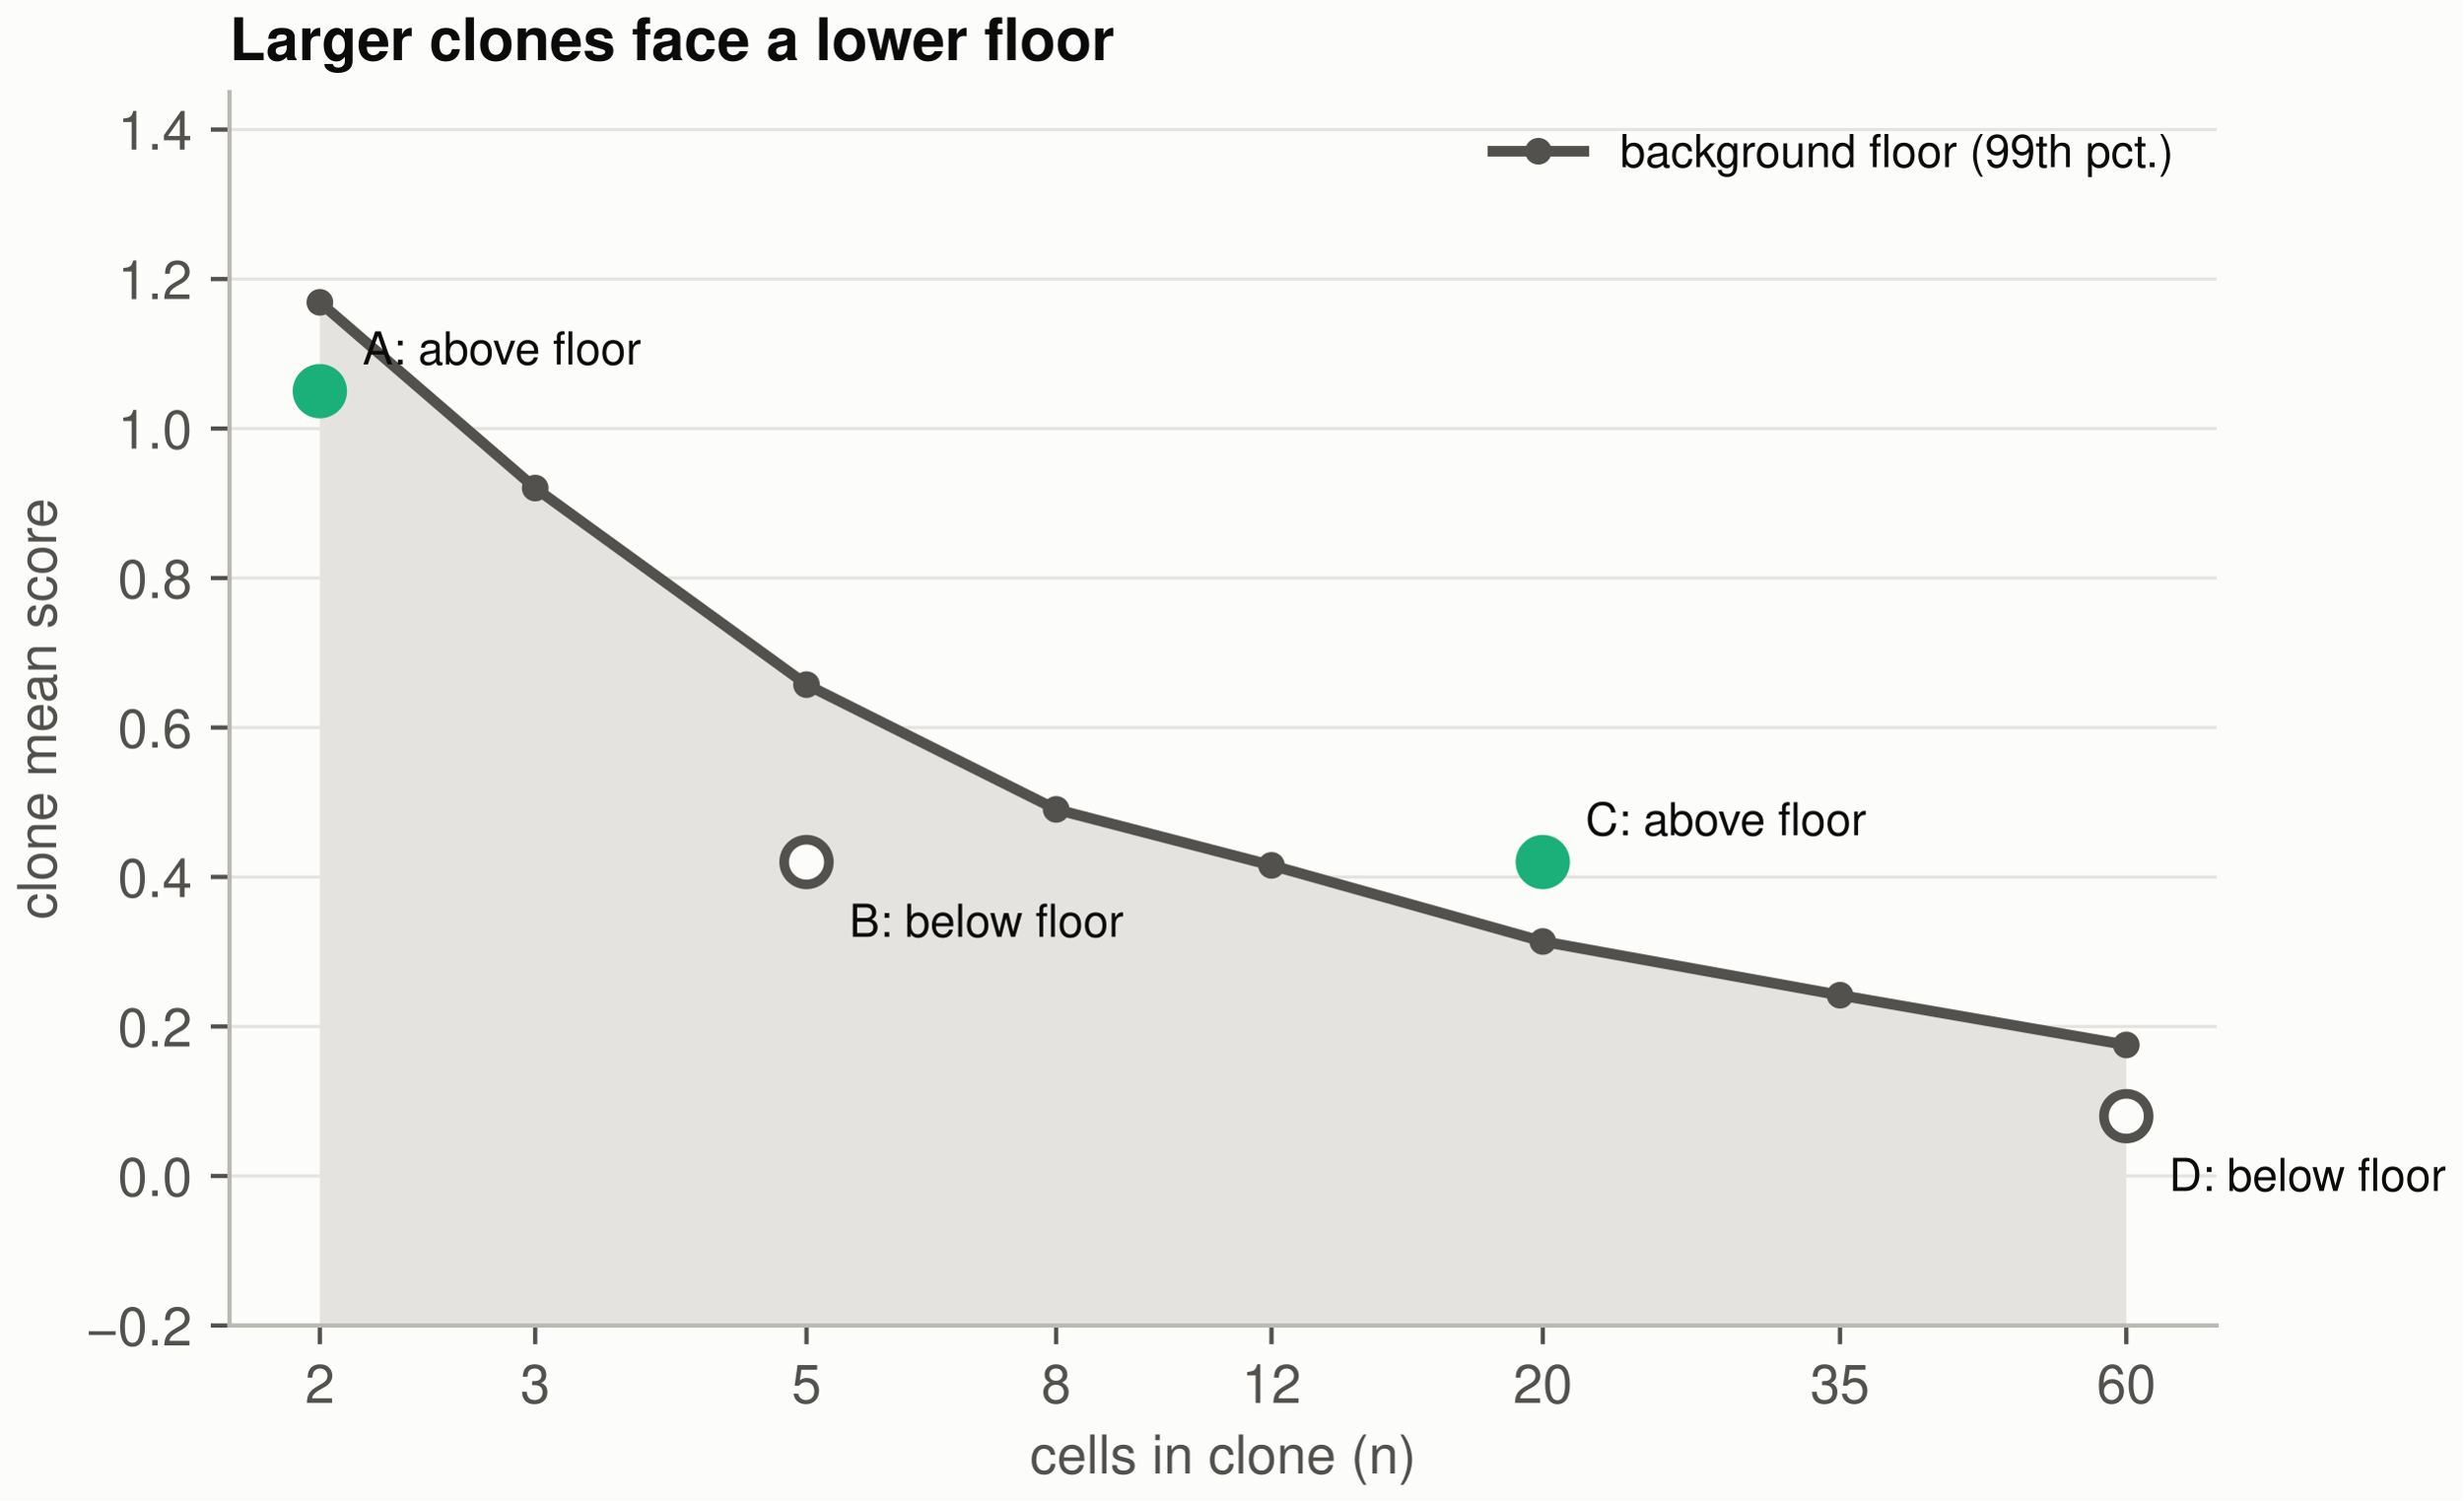
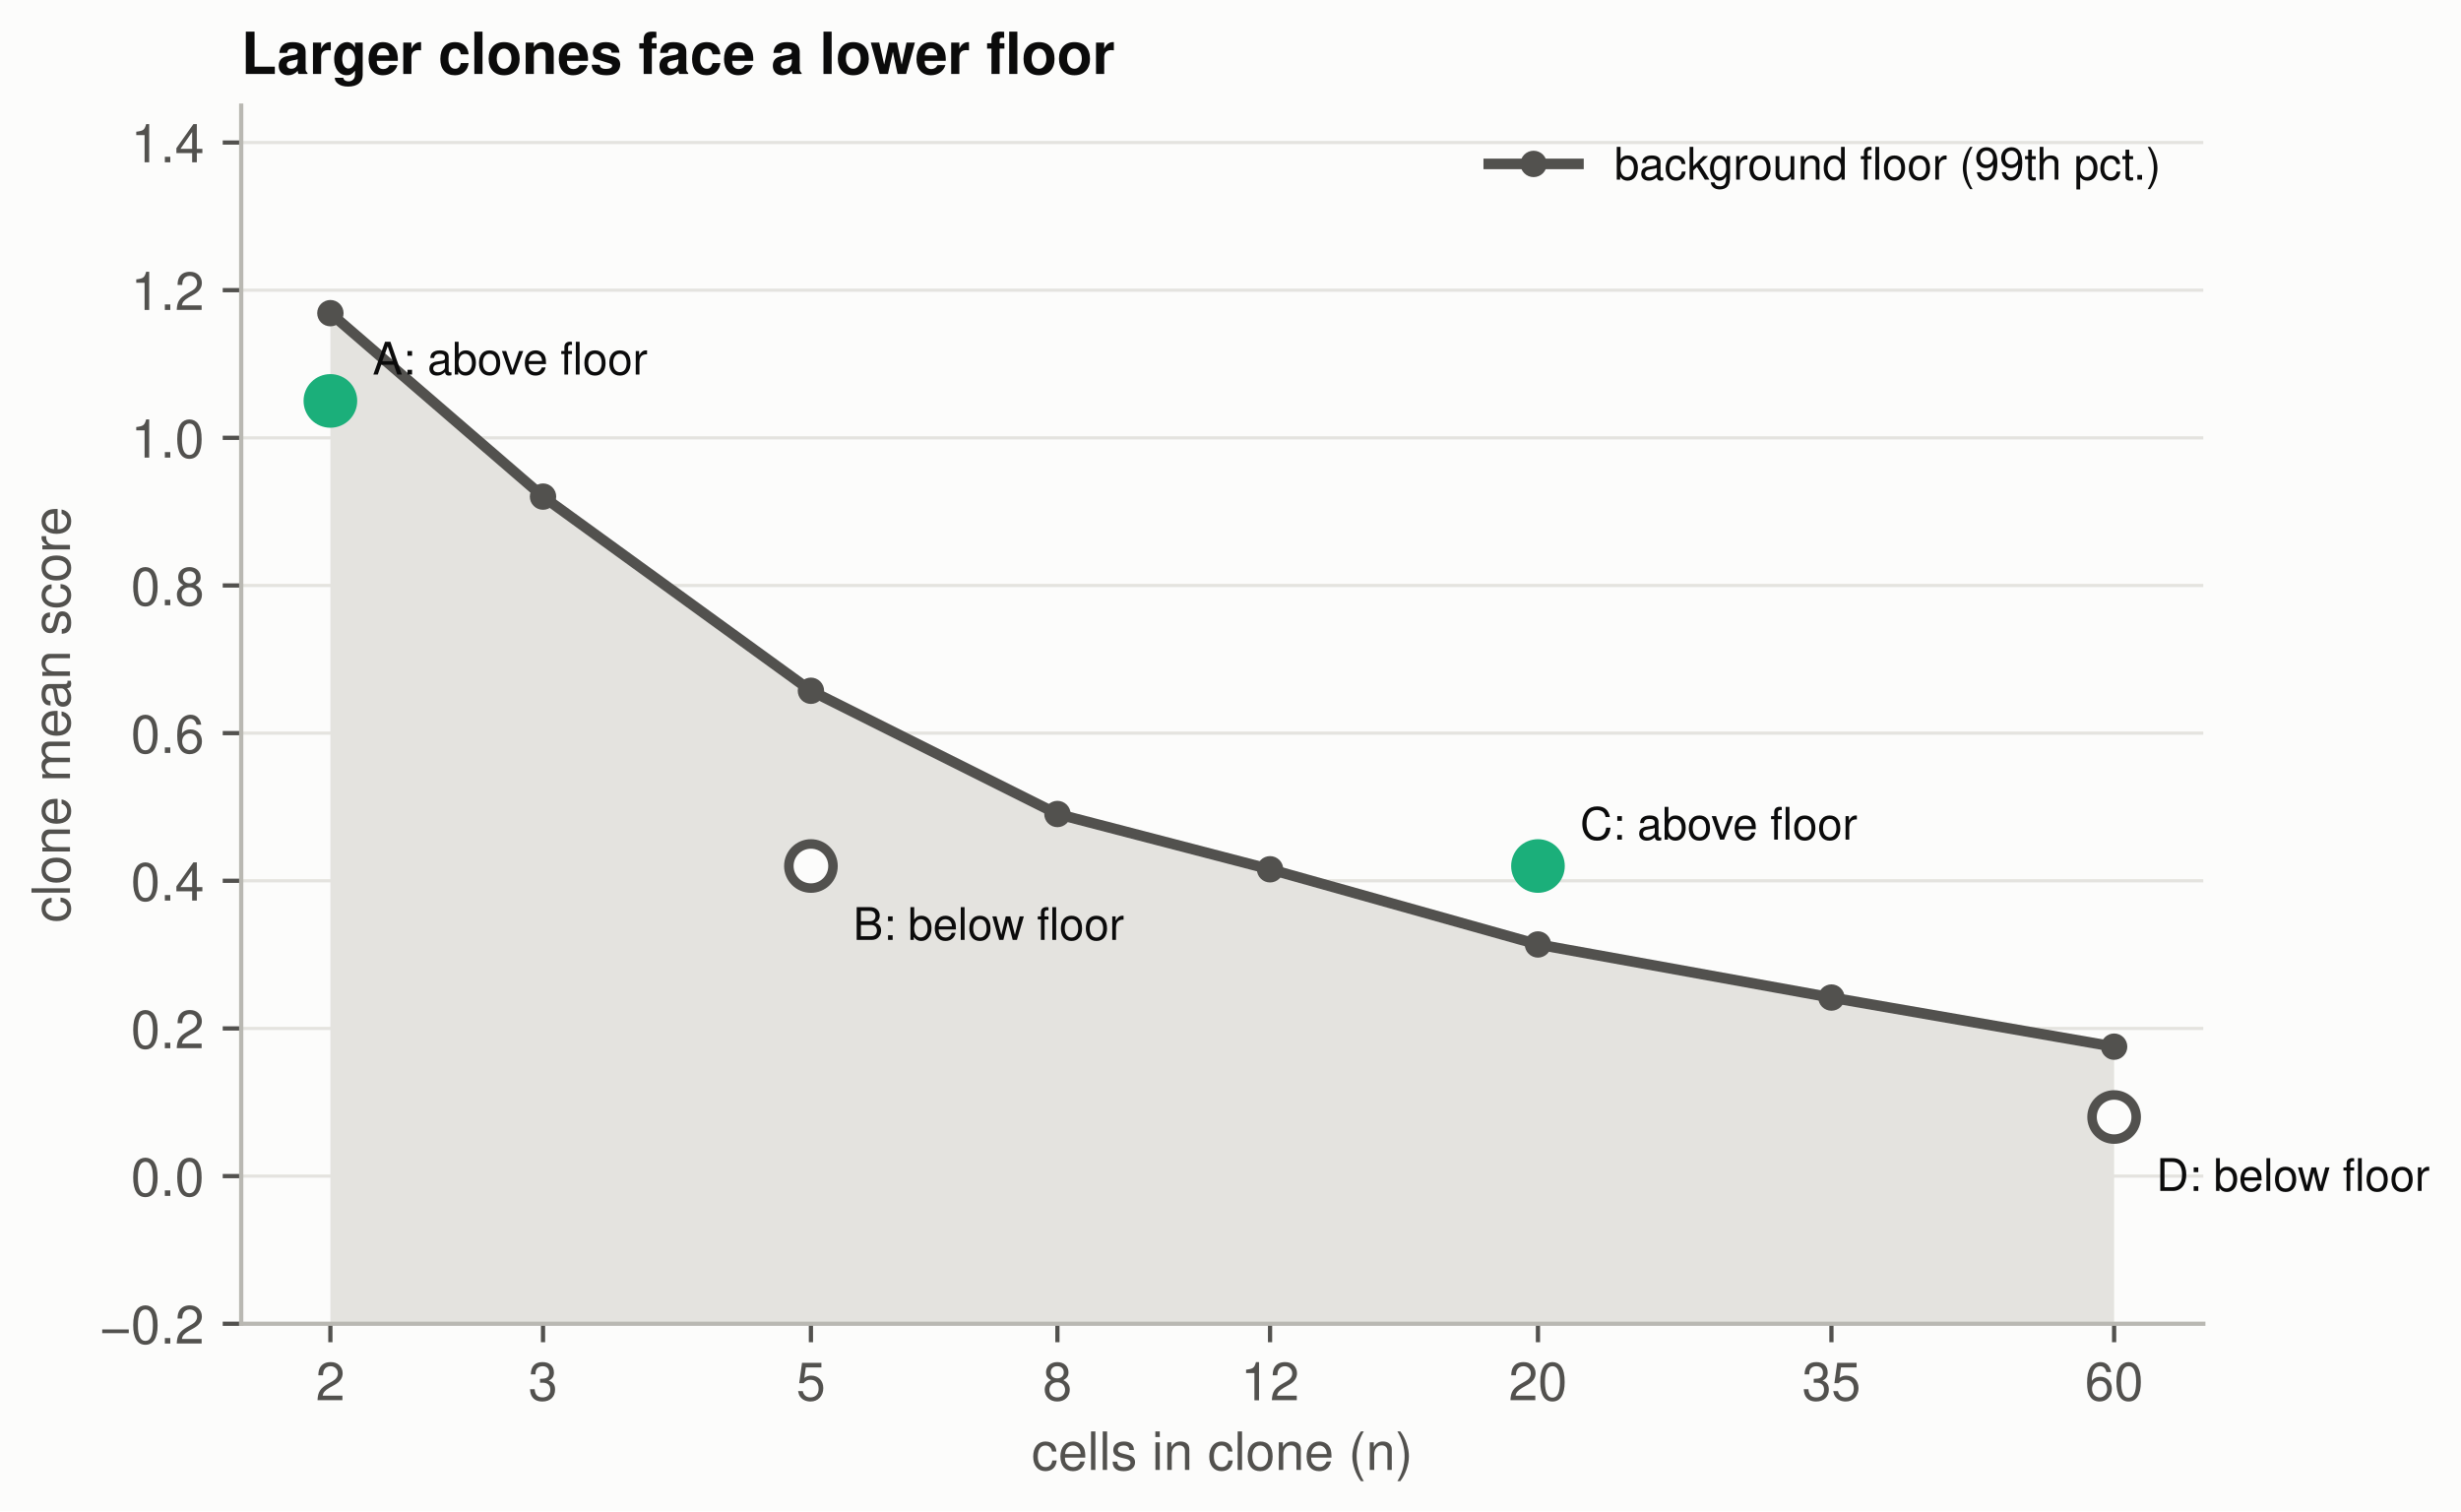
- <svg xmlns="http://www.w3.org/2000/svg" xmlns:xlink="http://www.w3.org/1999/xlink" width="460.8pt" height="280.8pt" viewBox="0 0 460.8 280.8" version="1.1">
+ <svg xmlns="http://www.w3.org/2000/svg" xmlns:xlink="http://www.w3.org/1999/xlink" width="466.291pt" height="286.32pt" viewBox="0 0 466.291 286.32" version="1.1">
  <defs>
    <style type="text/css">*{stroke-linejoin: round; stroke-linecap: butt}</style>
  </defs>
  <g id="figure_1">
    <g id="patch_1">
-       <path d="M 0 280.8  L 460.8 280.8  L 460.8 0  L 0 0  z " style="fill: #fcfcfb" />
+       <path d="M 0 286.32  L 466.291 286.32  L 466.291 0  L 0 0  z " style="fill: #fcfcfb" />
    </g>
    <g id="axes_1">
      <g id="patch_2">
-         <path d="M 42.94 248.06  L 414.705 248.06  L 414.705 17.25  L 42.94 17.25  z " style="fill: #fcfcfb" />
+         <path d="M 45.7 250.82  L 417.465 250.82  L 417.465 20.01  L 45.7 20.01  z " style="fill: #fcfcfb" />
      </g>
      <g id="FillBetweenPolyCollection_1">
        <defs>
-           <path id="md1759364cd" d="M 59.838 -32.74  L 59.838 -224.222  L 100.128 -189.462  L 150.888 -152.673  L 197.591 -129.325  L 237.881 -118.848  L 288.64 -104.606  L 344.248 -94.545  L 397.807 -85.24  L 397.807 -32.74  L 397.807 -32.74  L 344.248 -32.74  L 288.64 -32.74  L 237.881 -32.74  L 197.591 -32.74  L 150.888 -32.74  L 100.128 -32.74  L 59.838 -32.74  z " />
+           <path id="m26ff12231e" d="M 62.598 -35.5  L 62.598 -226.981  L 102.888 -192.222  L 153.648 -155.433  L 200.351 -132.085  L 240.641 -121.608  L 291.4 -107.366  L 347.008 -97.305  L 400.566 -88  L 400.566 -35.5  L 400.566 -35.5  L 347.008 -35.5  L 291.4 -35.5  L 240.641 -35.5  L 200.351 -35.5  L 153.648 -35.5  L 102.888 -35.5  L 62.598 -35.5  z " />
        </defs>
-         <g clip-path="url(#p50d10bba52)">
-           <use xlink:href="#md1759364cd" x="0" y="280.8" style="fill: #e4e3df" />
+         <g clip-path="url(#p591480dece)">
+           <use xlink:href="#m26ff12231e" x="0" y="286.32" style="fill: #e4e3df" />
        </g>
      </g>
      <g id="matplotlib.axis_1">
        <g id="xtick_1">
          <g id="line2d_1">
            <defs>
              <path id="mc6937c2ae9" d="M 0 0  L 0 3.5  " style="stroke: #52514e; stroke-width: 0.8" />
            </defs>
            <g>
-               <use xlink:href="#mc6937c2ae9" x="59.838" y="248.06" style="fill: #52514e; stroke: #52514e; stroke-width: 0.8" />
+               <use xlink:href="#mc6937c2ae9" x="62.598" y="250.82" style="fill: #52514e; stroke: #52514e; stroke-width: 0.8" />
            </g>
          </g>
          <g id="text_1">
-             <text style="font-size: 10px; font-family: 'Helvetica', 'Arial', 'DejaVu Sans'; text-anchor: middle; fill: #52514e" x="59.838" y="262.56" transform="rotate(-0 59.83849 262.5599)">2</text>
+             <text style="font-size: 10px; font-family: 'Helvetica', 'Arial', 'DejaVu Sans'; text-anchor: middle; fill: #52514e" x="62.598" y="265.32" transform="rotate(-0 62.59825 265.3197)">2</text>
          </g>
        </g>
        <g id="xtick_2">
          <g id="line2d_2">
            <g>
-               <use xlink:href="#mc6937c2ae9" x="100.128" y="248.06" style="fill: #52514e; stroke: #52514e; stroke-width: 0.8" />
+               <use xlink:href="#mc6937c2ae9" x="102.888" y="250.82" style="fill: #52514e; stroke: #52514e; stroke-width: 0.8" />
            </g>
          </g>
          <g id="text_2">
-             <text style="font-size: 10px; font-family: 'Helvetica', 'Arial', 'DejaVu Sans'; text-anchor: middle; fill: #52514e" x="100.128" y="262.56" transform="rotate(-0 100.1285 262.5599)">3</text>
+             <text style="font-size: 10px; font-family: 'Helvetica', 'Arial', 'DejaVu Sans'; text-anchor: middle; fill: #52514e" x="102.888" y="265.32" transform="rotate(-0 102.8883 265.3197)">3</text>
          </g>
        </g>
        <g id="xtick_3">
          <g id="line2d_3">
            <g>
-               <use xlink:href="#mc6937c2ae9" x="150.888" y="248.06" style="fill: #52514e; stroke: #52514e; stroke-width: 0.8" />
+               <use xlink:href="#mc6937c2ae9" x="153.648" y="250.82" style="fill: #52514e; stroke: #52514e; stroke-width: 0.8" />
            </g>
          </g>
          <g id="text_3">
-             <text style="font-size: 10px; font-family: 'Helvetica', 'Arial', 'DejaVu Sans'; text-anchor: middle; fill: #52514e" x="150.888" y="262.56" transform="rotate(-0 150.8879 262.5599)">5</text>
+             <text style="font-size: 10px; font-family: 'Helvetica', 'Arial', 'DejaVu Sans'; text-anchor: middle; fill: #52514e" x="153.648" y="265.32" transform="rotate(-0 153.6477 265.3197)">5</text>
          </g>
        </g>
        <g id="xtick_4">
          <g id="line2d_4">
            <g>
-               <use xlink:href="#mc6937c2ae9" x="197.591" y="248.06" style="fill: #52514e; stroke: #52514e; stroke-width: 0.8" />
+               <use xlink:href="#mc6937c2ae9" x="200.351" y="250.82" style="fill: #52514e; stroke: #52514e; stroke-width: 0.8" />
            </g>
          </g>
          <g id="text_4">
-             <text style="font-size: 10px; font-family: 'Helvetica', 'Arial', 'DejaVu Sans'; text-anchor: middle; fill: #52514e" x="197.591" y="262.56" transform="rotate(-0 197.5909 262.5599)">8</text>
+             <text style="font-size: 10px; font-family: 'Helvetica', 'Arial', 'DejaVu Sans'; text-anchor: middle; fill: #52514e" x="200.351" y="265.32" transform="rotate(-0 200.3507 265.3197)">8</text>
          </g>
        </g>
        <g id="xtick_5">
          <g id="line2d_5">
            <g>
-               <use xlink:href="#mc6937c2ae9" x="237.881" y="248.06" style="fill: #52514e; stroke: #52514e; stroke-width: 0.8" />
+               <use xlink:href="#mc6937c2ae9" x="240.641" y="250.82" style="fill: #52514e; stroke: #52514e; stroke-width: 0.8" />
            </g>
          </g>
          <g id="text_5">
-             <text style="font-size: 10px; font-family: 'Helvetica', 'Arial', 'DejaVu Sans'; text-anchor: middle; fill: #52514e" x="237.881" y="262.56" transform="rotate(-0 237.881 262.5599)">12</text>
+             <text style="font-size: 10px; font-family: 'Helvetica', 'Arial', 'DejaVu Sans'; text-anchor: middle; fill: #52514e" x="240.641" y="265.32" transform="rotate(-0 240.6407 265.3197)">12</text>
          </g>
        </g>
        <g id="xtick_6">
          <g id="line2d_6">
            <g>
-               <use xlink:href="#mc6937c2ae9" x="288.64" y="248.06" style="fill: #52514e; stroke: #52514e; stroke-width: 0.8" />
+               <use xlink:href="#mc6937c2ae9" x="291.4" y="250.82" style="fill: #52514e; stroke: #52514e; stroke-width: 0.8" />
            </g>
          </g>
          <g id="text_6">
-             <text style="font-size: 10px; font-family: 'Helvetica', 'Arial', 'DejaVu Sans'; text-anchor: middle; fill: #52514e" x="288.64" y="262.56" transform="rotate(-0 288.6404 262.5599)">20</text>
+             <text style="font-size: 10px; font-family: 'Helvetica', 'Arial', 'DejaVu Sans'; text-anchor: middle; fill: #52514e" x="291.4" y="265.32" transform="rotate(-0 291.4001 265.3197)">20</text>
          </g>
        </g>
        <g id="xtick_7">
          <g id="line2d_7">
            <g>
-               <use xlink:href="#mc6937c2ae9" x="344.248" y="248.06" style="fill: #52514e; stroke: #52514e; stroke-width: 0.8" />
+               <use xlink:href="#mc6937c2ae9" x="347.008" y="250.82" style="fill: #52514e; stroke: #52514e; stroke-width: 0.8" />
            </g>
          </g>
          <g id="text_7">
-             <text style="font-size: 10px; font-family: 'Helvetica', 'Arial', 'DejaVu Sans'; text-anchor: middle; fill: #52514e" x="344.248" y="262.56" transform="rotate(-0 344.2479 262.5599)">35</text>
+             <text style="font-size: 10px; font-family: 'Helvetica', 'Arial', 'DejaVu Sans'; text-anchor: middle; fill: #52514e" x="347.008" y="265.32" transform="rotate(-0 347.0077 265.3197)">35</text>
          </g>
        </g>
        <g id="xtick_8">
          <g id="line2d_8">
            <g>
-               <use xlink:href="#mc6937c2ae9" x="397.807" y="248.06" style="fill: #52514e; stroke: #52514e; stroke-width: 0.8" />
+               <use xlink:href="#mc6937c2ae9" x="400.566" y="250.82" style="fill: #52514e; stroke: #52514e; stroke-width: 0.8" />
            </g>
          </g>
          <g id="text_8">
-             <text style="font-size: 10px; font-family: 'Helvetica', 'Arial', 'DejaVu Sans'; text-anchor: middle; fill: #52514e" x="397.807" y="262.56" transform="rotate(-0 397.8066 262.5599)">60</text>
+             <text style="font-size: 10px; font-family: 'Helvetica', 'Arial', 'DejaVu Sans'; text-anchor: middle; fill: #52514e" x="400.566" y="265.32" transform="rotate(-0 400.5664 265.3197)">60</text>
          </g>
        </g>
        <g id="text_9">
-           <text style="font-size: 10px; font-family: 'Helvetica', 'Arial', 'DejaVu Sans'; text-anchor: middle; fill: #52514e" x="228.823" y="275.759" transform="rotate(-0 228.8225 275.7591)">cells in clone (n)</text>
+           <text style="font-size: 10px; font-family: 'Helvetica', 'Arial', 'DejaVu Sans'; text-anchor: middle; fill: #52514e" x="231.582" y="278.519" transform="rotate(-0 231.5823 278.5189)">cells in clone (n)</text>
        </g>
      </g>
      <g id="matplotlib.axis_2">
        <g id="ytick_1">
          <g id="line2d_9">
-             <path d="M 42.94 248.06  L 414.705 248.06  " clip-path="url(#p50d10bba52)" style="fill: none; stroke: #e4e3df; stroke-width: 0.6; stroke-linecap: square" />
+             <path d="M 45.7 250.82  L 417.465 250.82  " clip-path="url(#p591480dece)" style="fill: none; stroke: #e4e3df; stroke-width: 0.6; stroke-linecap: square" />
          </g>
          <g id="line2d_10">
            <defs>
              <path id="mceed921732" d="M 0 0  L -3.5 0  " style="stroke: #52514e; stroke-width: 0.8" />
            </defs>
            <g>
-               <use xlink:href="#mceed921732" x="42.94" y="248.06" style="fill: #52514e; stroke: #52514e; stroke-width: 0.8" />
+               <use xlink:href="#mceed921732" x="45.7" y="250.82" style="fill: #52514e; stroke: #52514e; stroke-width: 0.8" />
            </g>
          </g>
          <g id="text_10">
-             <text style="font-size: 10px; font-family: 'Helvetica', 'Arial', 'DejaVu Sans'; text-anchor: end; fill: #52514e" x="35.94" y="251.81" transform="rotate(-0 35.94008 251.8099)">−0.2</text>
+             <text style="font-size: 10px; font-family: 'Helvetica', 'Arial', 'DejaVu Sans'; text-anchor: end; fill: #52514e" x="38.7" y="254.57" transform="rotate(-0 38.69984 254.5697)">−0.2</text>
          </g>
        </g>
        <g id="ytick_2">
          <g id="line2d_11">
-             <path d="M 42.94 220.083  L 414.705 220.083  " clip-path="url(#p50d10bba52)" style="fill: none; stroke: #e4e3df; stroke-width: 0.6; stroke-linecap: square" />
+             <path d="M 45.7 222.843  L 417.465 222.843  " clip-path="url(#p591480dece)" style="fill: none; stroke: #e4e3df; stroke-width: 0.6; stroke-linecap: square" />
          </g>
          <g id="line2d_12">
            <g>
-               <use xlink:href="#mceed921732" x="42.94" y="220.083" style="fill: #52514e; stroke: #52514e; stroke-width: 0.8" />
+               <use xlink:href="#mceed921732" x="45.7" y="222.843" style="fill: #52514e; stroke: #52514e; stroke-width: 0.8" />
            </g>
          </g>
          <g id="text_11">
-             <text style="font-size: 10px; font-family: 'Helvetica', 'Arial', 'DejaVu Sans'; text-anchor: end; fill: #52514e" x="35.94" y="223.833" transform="rotate(-0 35.94008 223.833)">0.0</text>
+             <text style="font-size: 10px; font-family: 'Helvetica', 'Arial', 'DejaVu Sans'; text-anchor: end; fill: #52514e" x="38.7" y="226.593" transform="rotate(-0 38.69984 226.5927)">0.0</text>
          </g>
        </g>
        <g id="ytick_3">
          <g id="line2d_13">
-             <path d="M 42.94 192.106  L 414.705 192.106  " clip-path="url(#p50d10bba52)" style="fill: none; stroke: #e4e3df; stroke-width: 0.6; stroke-linecap: square" />
+             <path d="M 45.7 194.866  L 417.465 194.866  " clip-path="url(#p591480dece)" style="fill: none; stroke: #e4e3df; stroke-width: 0.6; stroke-linecap: square" />
          </g>
          <g id="line2d_14">
            <g>
-               <use xlink:href="#mceed921732" x="42.94" y="192.106" style="fill: #52514e; stroke: #52514e; stroke-width: 0.8" />
+               <use xlink:href="#mceed921732" x="45.7" y="194.866" style="fill: #52514e; stroke: #52514e; stroke-width: 0.8" />
            </g>
          </g>
          <g id="text_12">
-             <text style="font-size: 10px; font-family: 'Helvetica', 'Arial', 'DejaVu Sans'; text-anchor: end; fill: #52514e" x="35.94" y="195.856" transform="rotate(-0 35.94008 195.8561)">0.2</text>
+             <text style="font-size: 10px; font-family: 'Helvetica', 'Arial', 'DejaVu Sans'; text-anchor: end; fill: #52514e" x="38.7" y="198.616" transform="rotate(-0 38.69984 198.6158)">0.2</text>
          </g>
        </g>
        <g id="ytick_4">
          <g id="line2d_15">
-             <path d="M 42.94 164.129  L 414.705 164.129  " clip-path="url(#p50d10bba52)" style="fill: none; stroke: #e4e3df; stroke-width: 0.6; stroke-linecap: square" />
+             <path d="M 45.7 166.889  L 417.465 166.889  " clip-path="url(#p591480dece)" style="fill: none; stroke: #e4e3df; stroke-width: 0.6; stroke-linecap: square" />
          </g>
          <g id="line2d_16">
            <g>
-               <use xlink:href="#mceed921732" x="42.94" y="164.129" style="fill: #52514e; stroke: #52514e; stroke-width: 0.8" />
+               <use xlink:href="#mceed921732" x="45.7" y="166.889" style="fill: #52514e; stroke: #52514e; stroke-width: 0.8" />
            </g>
          </g>
          <g id="text_13">
-             <text style="font-size: 10px; font-family: 'Helvetica', 'Arial', 'DejaVu Sans'; text-anchor: end; fill: #52514e" x="35.94" y="167.879" transform="rotate(-0 35.94008 167.8791)">0.4</text>
+             <text style="font-size: 10px; font-family: 'Helvetica', 'Arial', 'DejaVu Sans'; text-anchor: end; fill: #52514e" x="38.7" y="170.639" transform="rotate(-0 38.69984 170.6389)">0.4</text>
          </g>
        </g>
        <g id="ytick_5">
          <g id="line2d_17">
-             <path d="M 42.94 136.152  L 414.705 136.152  " clip-path="url(#p50d10bba52)" style="fill: none; stroke: #e4e3df; stroke-width: 0.6; stroke-linecap: square" />
+             <path d="M 45.7 138.912  L 417.465 138.912  " clip-path="url(#p591480dece)" style="fill: none; stroke: #e4e3df; stroke-width: 0.6; stroke-linecap: square" />
          </g>
          <g id="line2d_18">
            <g>
-               <use xlink:href="#mceed921732" x="42.94" y="136.152" style="fill: #52514e; stroke: #52514e; stroke-width: 0.8" />
+               <use xlink:href="#mceed921732" x="45.7" y="138.912" style="fill: #52514e; stroke: #52514e; stroke-width: 0.8" />
            </g>
          </g>
          <g id="text_14">
-             <text style="font-size: 10px; font-family: 'Helvetica', 'Arial', 'DejaVu Sans'; text-anchor: end; fill: #52514e" x="35.94" y="139.902" transform="rotate(-0 35.94008 139.9022)">0.6</text>
+             <text style="font-size: 10px; font-family: 'Helvetica', 'Arial', 'DejaVu Sans'; text-anchor: end; fill: #52514e" x="38.7" y="142.662" transform="rotate(-0 38.69984 142.662)">0.6</text>
          </g>
        </g>
        <g id="ytick_6">
          <g id="line2d_19">
-             <path d="M 42.94 108.175  L 414.705 108.175  " clip-path="url(#p50d10bba52)" style="fill: none; stroke: #e4e3df; stroke-width: 0.6; stroke-linecap: square" />
+             <path d="M 45.7 110.935  L 417.465 110.935  " clip-path="url(#p591480dece)" style="fill: none; stroke: #e4e3df; stroke-width: 0.6; stroke-linecap: square" />
          </g>
          <g id="line2d_20">
            <g>
-               <use xlink:href="#mceed921732" x="42.94" y="108.175" style="fill: #52514e; stroke: #52514e; stroke-width: 0.8" />
+               <use xlink:href="#mceed921732" x="45.7" y="110.935" style="fill: #52514e; stroke: #52514e; stroke-width: 0.8" />
            </g>
          </g>
          <g id="text_15">
-             <text style="font-size: 10px; font-family: 'Helvetica', 'Arial', 'DejaVu Sans'; text-anchor: end; fill: #52514e" x="35.94" y="111.925" transform="rotate(-0 35.94008 111.9253)">0.8</text>
+             <text style="font-size: 10px; font-family: 'Helvetica', 'Arial', 'DejaVu Sans'; text-anchor: end; fill: #52514e" x="38.7" y="114.685" transform="rotate(-0 38.69984 114.685)">0.8</text>
          </g>
        </g>
        <g id="ytick_7">
          <g id="line2d_21">
-             <path d="M 42.94 80.198  L 414.705 80.198  " clip-path="url(#p50d10bba52)" style="fill: none; stroke: #e4e3df; stroke-width: 0.6; stroke-linecap: square" />
+             <path d="M 45.7 82.958  L 417.465 82.958  " clip-path="url(#p591480dece)" style="fill: none; stroke: #e4e3df; stroke-width: 0.6; stroke-linecap: square" />
          </g>
          <g id="line2d_22">
            <g>
-               <use xlink:href="#mceed921732" x="42.94" y="80.198" style="fill: #52514e; stroke: #52514e; stroke-width: 0.8" />
+               <use xlink:href="#mceed921732" x="45.7" y="82.958" style="fill: #52514e; stroke: #52514e; stroke-width: 0.8" />
            </g>
          </g>
          <g id="text_16">
-             <text style="font-size: 10px; font-family: 'Helvetica', 'Arial', 'DejaVu Sans'; text-anchor: end; fill: #52514e" x="35.94" y="83.948" transform="rotate(-0 35.94008 83.94833)">1.0</text>
+             <text style="font-size: 10px; font-family: 'Helvetica', 'Arial', 'DejaVu Sans'; text-anchor: end; fill: #52514e" x="38.7" y="86.708" transform="rotate(-0 38.69984 86.70809)">1.0</text>
          </g>
        </g>
        <g id="ytick_8">
          <g id="line2d_23">
-             <path d="M 42.94 52.221  L 414.705 52.221  " clip-path="url(#p50d10bba52)" style="fill: none; stroke: #e4e3df; stroke-width: 0.6; stroke-linecap: square" />
+             <path d="M 45.7 54.981  L 417.465 54.981  " clip-path="url(#p591480dece)" style="fill: none; stroke: #e4e3df; stroke-width: 0.6; stroke-linecap: square" />
          </g>
          <g id="line2d_24">
            <g>
-               <use xlink:href="#mceed921732" x="42.94" y="52.221" style="fill: #52514e; stroke: #52514e; stroke-width: 0.8" />
+               <use xlink:href="#mceed921732" x="45.7" y="54.981" style="fill: #52514e; stroke: #52514e; stroke-width: 0.8" />
            </g>
          </g>
          <g id="text_17">
-             <text style="font-size: 10px; font-family: 'Helvetica', 'Arial', 'DejaVu Sans'; text-anchor: end; fill: #52514e" x="35.94" y="55.971" transform="rotate(-0 35.94008 55.9714)">1.2</text>
+             <text style="font-size: 10px; font-family: 'Helvetica', 'Arial', 'DejaVu Sans'; text-anchor: end; fill: #52514e" x="38.7" y="58.731" transform="rotate(-0 38.69984 58.73116)">1.2</text>
          </g>
        </g>
        <g id="ytick_9">
          <g id="line2d_25">
-             <path d="M 42.94 24.244  L 414.705 24.244  " clip-path="url(#p50d10bba52)" style="fill: none; stroke: #e4e3df; stroke-width: 0.6; stroke-linecap: square" />
+             <path d="M 45.7 27.004  L 417.465 27.004  " clip-path="url(#p591480dece)" style="fill: none; stroke: #e4e3df; stroke-width: 0.6; stroke-linecap: square" />
          </g>
          <g id="line2d_26">
            <g>
-               <use xlink:href="#mceed921732" x="42.94" y="24.244" style="fill: #52514e; stroke: #52514e; stroke-width: 0.8" />
+               <use xlink:href="#mceed921732" x="45.7" y="27.004" style="fill: #52514e; stroke: #52514e; stroke-width: 0.8" />
            </g>
          </g>
          <g id="text_18">
-             <text style="font-size: 10px; font-family: 'Helvetica', 'Arial', 'DejaVu Sans'; text-anchor: end; fill: #52514e" x="35.94" y="27.994" transform="rotate(-0 35.94008 27.99447)">1.4</text>
+             <text style="font-size: 10px; font-family: 'Helvetica', 'Arial', 'DejaVu Sans'; text-anchor: end; fill: #52514e" x="38.7" y="30.754" transform="rotate(-0 38.69984 30.75423)">1.4</text>
          </g>
        </g>
        <g id="text_19">
-           <text style="font-size: 10px; font-family: 'Helvetica', 'Arial', 'DejaVu Sans'; text-anchor: middle; fill: #52514e" x="10.5" y="132.655" transform="rotate(-90 10.50024 132.6551)">clone mean score</text>
+           <text style="font-size: 10px; font-family: 'Helvetica', 'Arial', 'DejaVu Sans'; text-anchor: middle; fill: #52514e" x="13.26" y="135.415" transform="rotate(-90 13.26 135.4148)">clone mean score</text>
        </g>
      </g>
      <g id="line2d_27">
-         <path d="M 59.838 56.578  L 100.128 91.338  L 150.888 128.127  L 197.591 151.475  L 237.881 161.952  L 288.64 176.194  L 344.248 186.255  L 397.807 195.56  " clip-path="url(#p50d10bba52)" style="fill: none; stroke: #52514e; stroke-width: 2; stroke-linecap: square" />
+         <path d="M 62.598 59.338  L 102.888 94.097  L 153.648 130.886  L 200.351 154.235  L 240.641 164.711  L 291.4 178.953  L 347.008 189.014  L 400.566 198.319  " clip-path="url(#p591480dece)" style="fill: none; stroke: #52514e; stroke-width: 2; stroke-linecap: square" />
        <defs>
          <path id="mbe4a9e3a84" d="M 0 2  C 0.53 2 1.039 1.789 1.414 1.414  C 1.789 1.039 2 0.53 2 0  C 2 -0.53 1.789 -1.039 1.414 -1.414  C 1.039 -1.789 0.53 -2 0 -2  C -0.53 -2 -1.039 -1.789 -1.414 -1.414  C -1.789 -1.039 -2 -0.53 -2 0  C -2 0.53 -1.789 1.039 -1.414 1.414  C -1.039 1.789 -0.53 2 0 2  z " style="stroke: #52514e" />
        </defs>
-         <g clip-path="url(#p50d10bba52)">
-           <use xlink:href="#mbe4a9e3a84" x="59.838" y="56.578" style="fill: #52514e; stroke: #52514e" />
-           <use xlink:href="#mbe4a9e3a84" x="100.128" y="91.338" style="fill: #52514e; stroke: #52514e" />
-           <use xlink:href="#mbe4a9e3a84" x="150.888" y="128.127" style="fill: #52514e; stroke: #52514e" />
-           <use xlink:href="#mbe4a9e3a84" x="197.591" y="151.475" style="fill: #52514e; stroke: #52514e" />
-           <use xlink:href="#mbe4a9e3a84" x="237.881" y="161.952" style="fill: #52514e; stroke: #52514e" />
-           <use xlink:href="#mbe4a9e3a84" x="288.64" y="176.194" style="fill: #52514e; stroke: #52514e" />
-           <use xlink:href="#mbe4a9e3a84" x="344.248" y="186.255" style="fill: #52514e; stroke: #52514e" />
-           <use xlink:href="#mbe4a9e3a84" x="397.807" y="195.56" style="fill: #52514e; stroke: #52514e" />
+         <g clip-path="url(#p591480dece)">
+           <use xlink:href="#mbe4a9e3a84" x="62.598" y="59.338" style="fill: #52514e; stroke: #52514e" />
+           <use xlink:href="#mbe4a9e3a84" x="102.888" y="94.097" style="fill: #52514e; stroke: #52514e" />
+           <use xlink:href="#mbe4a9e3a84" x="153.648" y="130.886" style="fill: #52514e; stroke: #52514e" />
+           <use xlink:href="#mbe4a9e3a84" x="200.351" y="154.235" style="fill: #52514e; stroke: #52514e" />
+           <use xlink:href="#mbe4a9e3a84" x="240.641" y="164.711" style="fill: #52514e; stroke: #52514e" />
+           <use xlink:href="#mbe4a9e3a84" x="291.4" y="178.953" style="fill: #52514e; stroke: #52514e" />
+           <use xlink:href="#mbe4a9e3a84" x="347.008" y="189.014" style="fill: #52514e; stroke: #52514e" />
+           <use xlink:href="#mbe4a9e3a84" x="400.566" y="198.319" style="fill: #52514e; stroke: #52514e" />
        </g>
      </g>
      <g id="patch_3">
-         <path d="M 42.94 248.06  L 42.94 17.25  " style="fill: none; stroke: #b9b8b2; stroke-width: 0.8; stroke-linejoin: miter; stroke-linecap: square" />
+         <path d="M 45.7 250.82  L 45.7 20.01  " style="fill: none; stroke: #b9b8b2; stroke-width: 0.8; stroke-linejoin: miter; stroke-linecap: square" />
      </g>
      <g id="patch_4">
-         <path d="M 42.94 248.06  L 414.705 248.06  " style="fill: none; stroke: #b9b8b2; stroke-width: 0.8; stroke-linejoin: miter; stroke-linecap: square" />
+         <path d="M 45.7 250.82  L 417.465 250.82  " style="fill: none; stroke: #b9b8b2; stroke-width: 0.8; stroke-linejoin: miter; stroke-linecap: square" />
      </g>
      <g id="PathCollection_1">
        <defs>
          <path id="mf7e5679ab9" d="M 0 4.183  C 1.109 4.183 2.174 3.743 2.958 2.958  C 3.743 2.174 4.183 1.109 4.183 0  C 4.183 -1.109 3.743 -2.174 2.958 -2.958  C 2.174 -3.743 1.109 -4.183 0 -4.183  C -1.109 -4.183 -2.174 -3.743 -2.958 -2.958  C -3.743 -2.174 -4.183 -1.109 -4.183 0  C -4.183 1.109 -3.743 2.174 -2.958 2.958  C -2.174 3.743 -1.109 4.183 0 4.183  z " style="stroke: #1baf7a; stroke-width: 1.8" />
        </defs>
-         <g clip-path="url(#p50d10bba52)">
-           <use xlink:href="#mf7e5679ab9" x="59.838" y="73.204" style="fill: #1baf7a; stroke: #1baf7a; stroke-width: 1.8" />
+         <g clip-path="url(#p591480dece)">
+           <use xlink:href="#mf7e5679ab9" x="62.598" y="75.964" style="fill: #1baf7a; stroke: #1baf7a; stroke-width: 1.8" />
        </g>
      </g>
      <g id="text_20">
-         <text style="font-size: 8.5px; font-family: 'Helvetica', 'Arial', 'DejaVu Sans'; text-anchor: start; fill: #0b0b0b" x="67.838" y="68.204" transform="rotate(-0 67.83849 68.2041)">A: above floor</text>
+         <text style="font-size: 8.5px; font-family: 'Helvetica', 'Arial', 'DejaVu Sans'; text-anchor: start; fill: #0b0b0b" x="70.598" y="70.964" transform="rotate(-0 70.59825 70.96386)">A: above floor</text>
      </g>
      <g id="PathCollection_2">
        <defs>
          <path id="mcd93c7638b" d="M 0 4.183  C 1.109 4.183 2.174 3.743 2.958 2.958  C 3.743 2.174 4.183 1.109 4.183 0  C 4.183 -1.109 3.743 -2.174 2.958 -2.958  C 2.174 -3.743 1.109 -4.183 0 -4.183  C -1.109 -4.183 -2.174 -3.743 -2.958 -2.958  C -3.743 -2.174 -4.183 -1.109 -4.183 0  C -4.183 1.109 -3.743 2.174 -2.958 2.958  C -2.174 3.743 -1.109 4.183 0 4.183  z " style="stroke: #52514e; stroke-width: 1.8" />
        </defs>
-         <g clip-path="url(#p50d10bba52)">
-           <use xlink:href="#mcd93c7638b" x="150.888" y="161.331" style="fill: #fcfcfb; stroke: #52514e; stroke-width: 1.8" />
+         <g clip-path="url(#p591480dece)">
+           <use xlink:href="#mcd93c7638b" x="153.648" y="164.091" style="fill: #fcfcfb; stroke: #52514e; stroke-width: 1.8" />
        </g>
      </g>
      <g id="text_21">
-         <text style="font-size: 8.5px; font-family: 'Helvetica', 'Arial', 'DejaVu Sans'; text-anchor: start; fill: #0b0b0b" x="158.888" y="175.331" transform="rotate(-0 158.8879 175.3314)">B: below floor</text>
+         <text style="font-size: 8.5px; font-family: 'Helvetica', 'Arial', 'DejaVu Sans'; text-anchor: start; fill: #0b0b0b" x="161.648" y="178.091" transform="rotate(-0 161.6477 178.0912)">B: below floor</text>
      </g>
      <g id="PathCollection_3">
-         <g clip-path="url(#p50d10bba52)">
-           <use xlink:href="#mf7e5679ab9" x="288.64" y="161.331" style="fill: #1baf7a; stroke: #1baf7a; stroke-width: 1.8" />
+         <g clip-path="url(#p591480dece)">
+           <use xlink:href="#mf7e5679ab9" x="291.4" y="164.091" style="fill: #1baf7a; stroke: #1baf7a; stroke-width: 1.8" />
        </g>
      </g>
      <g id="text_22">
-         <text style="font-size: 8.5px; font-family: 'Helvetica', 'Arial', 'DejaVu Sans'; text-anchor: start; fill: #0b0b0b" x="296.64" y="156.331" transform="rotate(-0 296.6404 156.3314)">C: above floor</text>
+         <text style="font-size: 8.5px; font-family: 'Helvetica', 'Arial', 'DejaVu Sans'; text-anchor: start; fill: #0b0b0b" x="299.4" y="159.091" transform="rotate(-0 299.4001 159.0912)">C: above floor</text>
      </g>
      <g id="PathCollection_4">
-         <g clip-path="url(#p50d10bba52)">
-           <use xlink:href="#mcd93c7638b" x="397.807" y="208.892" style="fill: #fcfcfb; stroke: #52514e; stroke-width: 1.8" />
+         <g clip-path="url(#p591480dece)">
+           <use xlink:href="#mcd93c7638b" x="400.566" y="211.652" style="fill: #fcfcfb; stroke: #52514e; stroke-width: 1.8" />
        </g>
      </g>
      <g id="text_23">
-         <text style="font-size: 8.5px; font-family: 'Helvetica', 'Arial', 'DejaVu Sans'; text-anchor: start; fill: #0b0b0b" x="405.807" y="222.892" transform="rotate(-0 405.8066 222.8922)">D: below floor</text>
+         <text style="font-size: 8.5px; font-family: 'Helvetica', 'Arial', 'DejaVu Sans'; text-anchor: start; fill: #0b0b0b" x="408.566" y="225.652" transform="rotate(-0 408.5664 225.652)">D: below floor</text>
      </g>
      <g id="text_24">
-         <text style="font-weight: 700; font-size: 11px; font-family: 'Helvetica', 'Arial', 'DejaVu Sans'; text-anchor: start; fill: #0b0b0b" x="42.94" y="11.25" transform="rotate(-0 42.94008 11.25024)">Larger clones face a lower floor</text>
+         <text style="font-weight: 700; font-size: 11px; font-family: 'Helvetica', 'Arial', 'DejaVu Sans'; text-anchor: start; fill: #0b0b0b" x="45.7" y="14.01" transform="rotate(-0 45.69984 14.01)">Larger clones face a lower floor</text>
      </g>
      <g id="legend_1">
        <g id="line2d_28">
-           <path d="M 279.317 28.3  L 287.817 28.3  L 296.317 28.3  " style="fill: none; stroke: #52514e; stroke-width: 2; stroke-linecap: square" />
+           <path d="M 282.077 31.06  L 290.577 31.06  L 299.077 31.06  " style="fill: none; stroke: #52514e; stroke-width: 2; stroke-linecap: square" />
          <g>
-             <use xlink:href="#mbe4a9e3a84" x="287.817" y="28.3" style="fill: #52514e; stroke: #52514e" />
+             <use xlink:href="#mbe4a9e3a84" x="290.577" y="31.06" style="fill: #52514e; stroke: #52514e" />
          </g>
        </g>
        <g id="text_25">
-           <text style="font-size: 8.5px; font-family: 'Helvetica', 'Arial', 'DejaVu Sans'; text-anchor: start; fill: #0b0b0b" x="303.117" y="31.275" transform="rotate(-0 303.1173 31.27524)">background floor (99th pct.)</text>
+           <text style="font-size: 8.5px; font-family: 'Helvetica', 'Arial', 'DejaVu Sans'; text-anchor: start; fill: #0b0b0b" x="305.877" y="34.035" transform="rotate(-0 305.877 34.035)">background floor (99th pct.)</text>
        </g>
      </g>
    </g>
  </g>
  <defs>
-     <clipPath id="p50d10bba52">
-       <rect x="42.94" y="17.25" width="371.765" height="230.81" />
+     <clipPath id="p591480dece">
+       <rect x="45.7" y="20.01" width="371.765" height="230.81" />
    </clipPath>
  </defs>
</svg>
